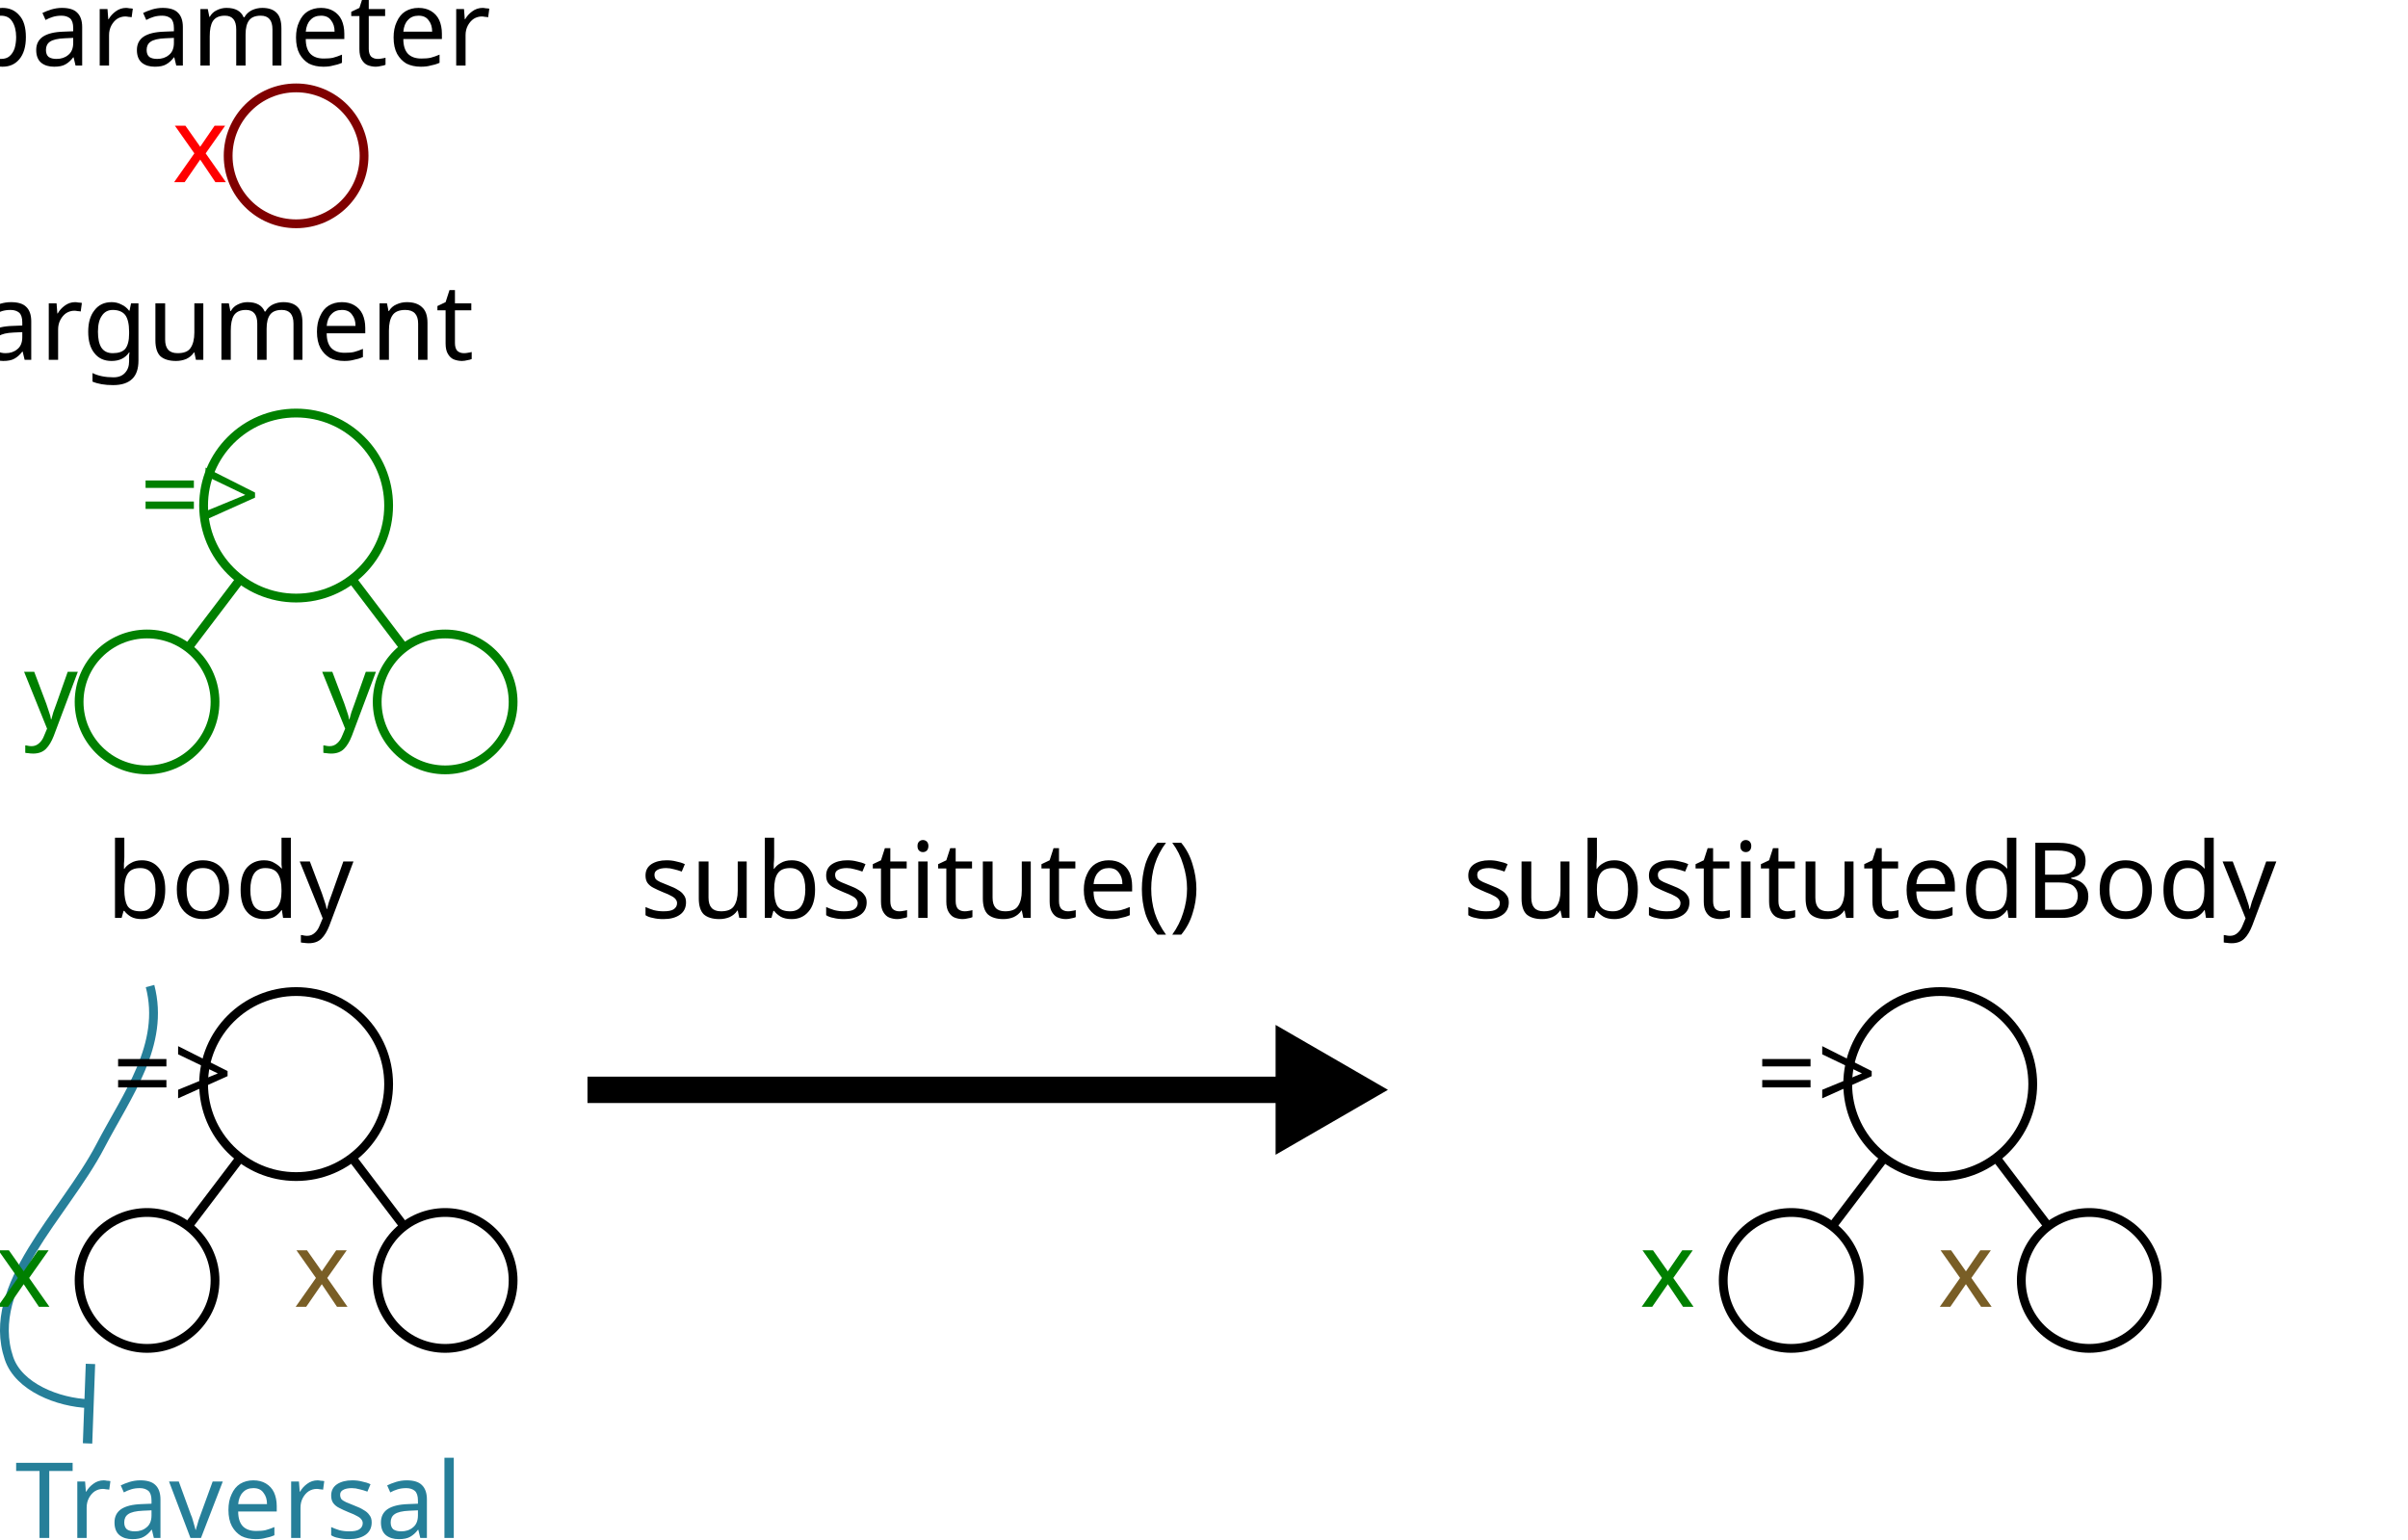
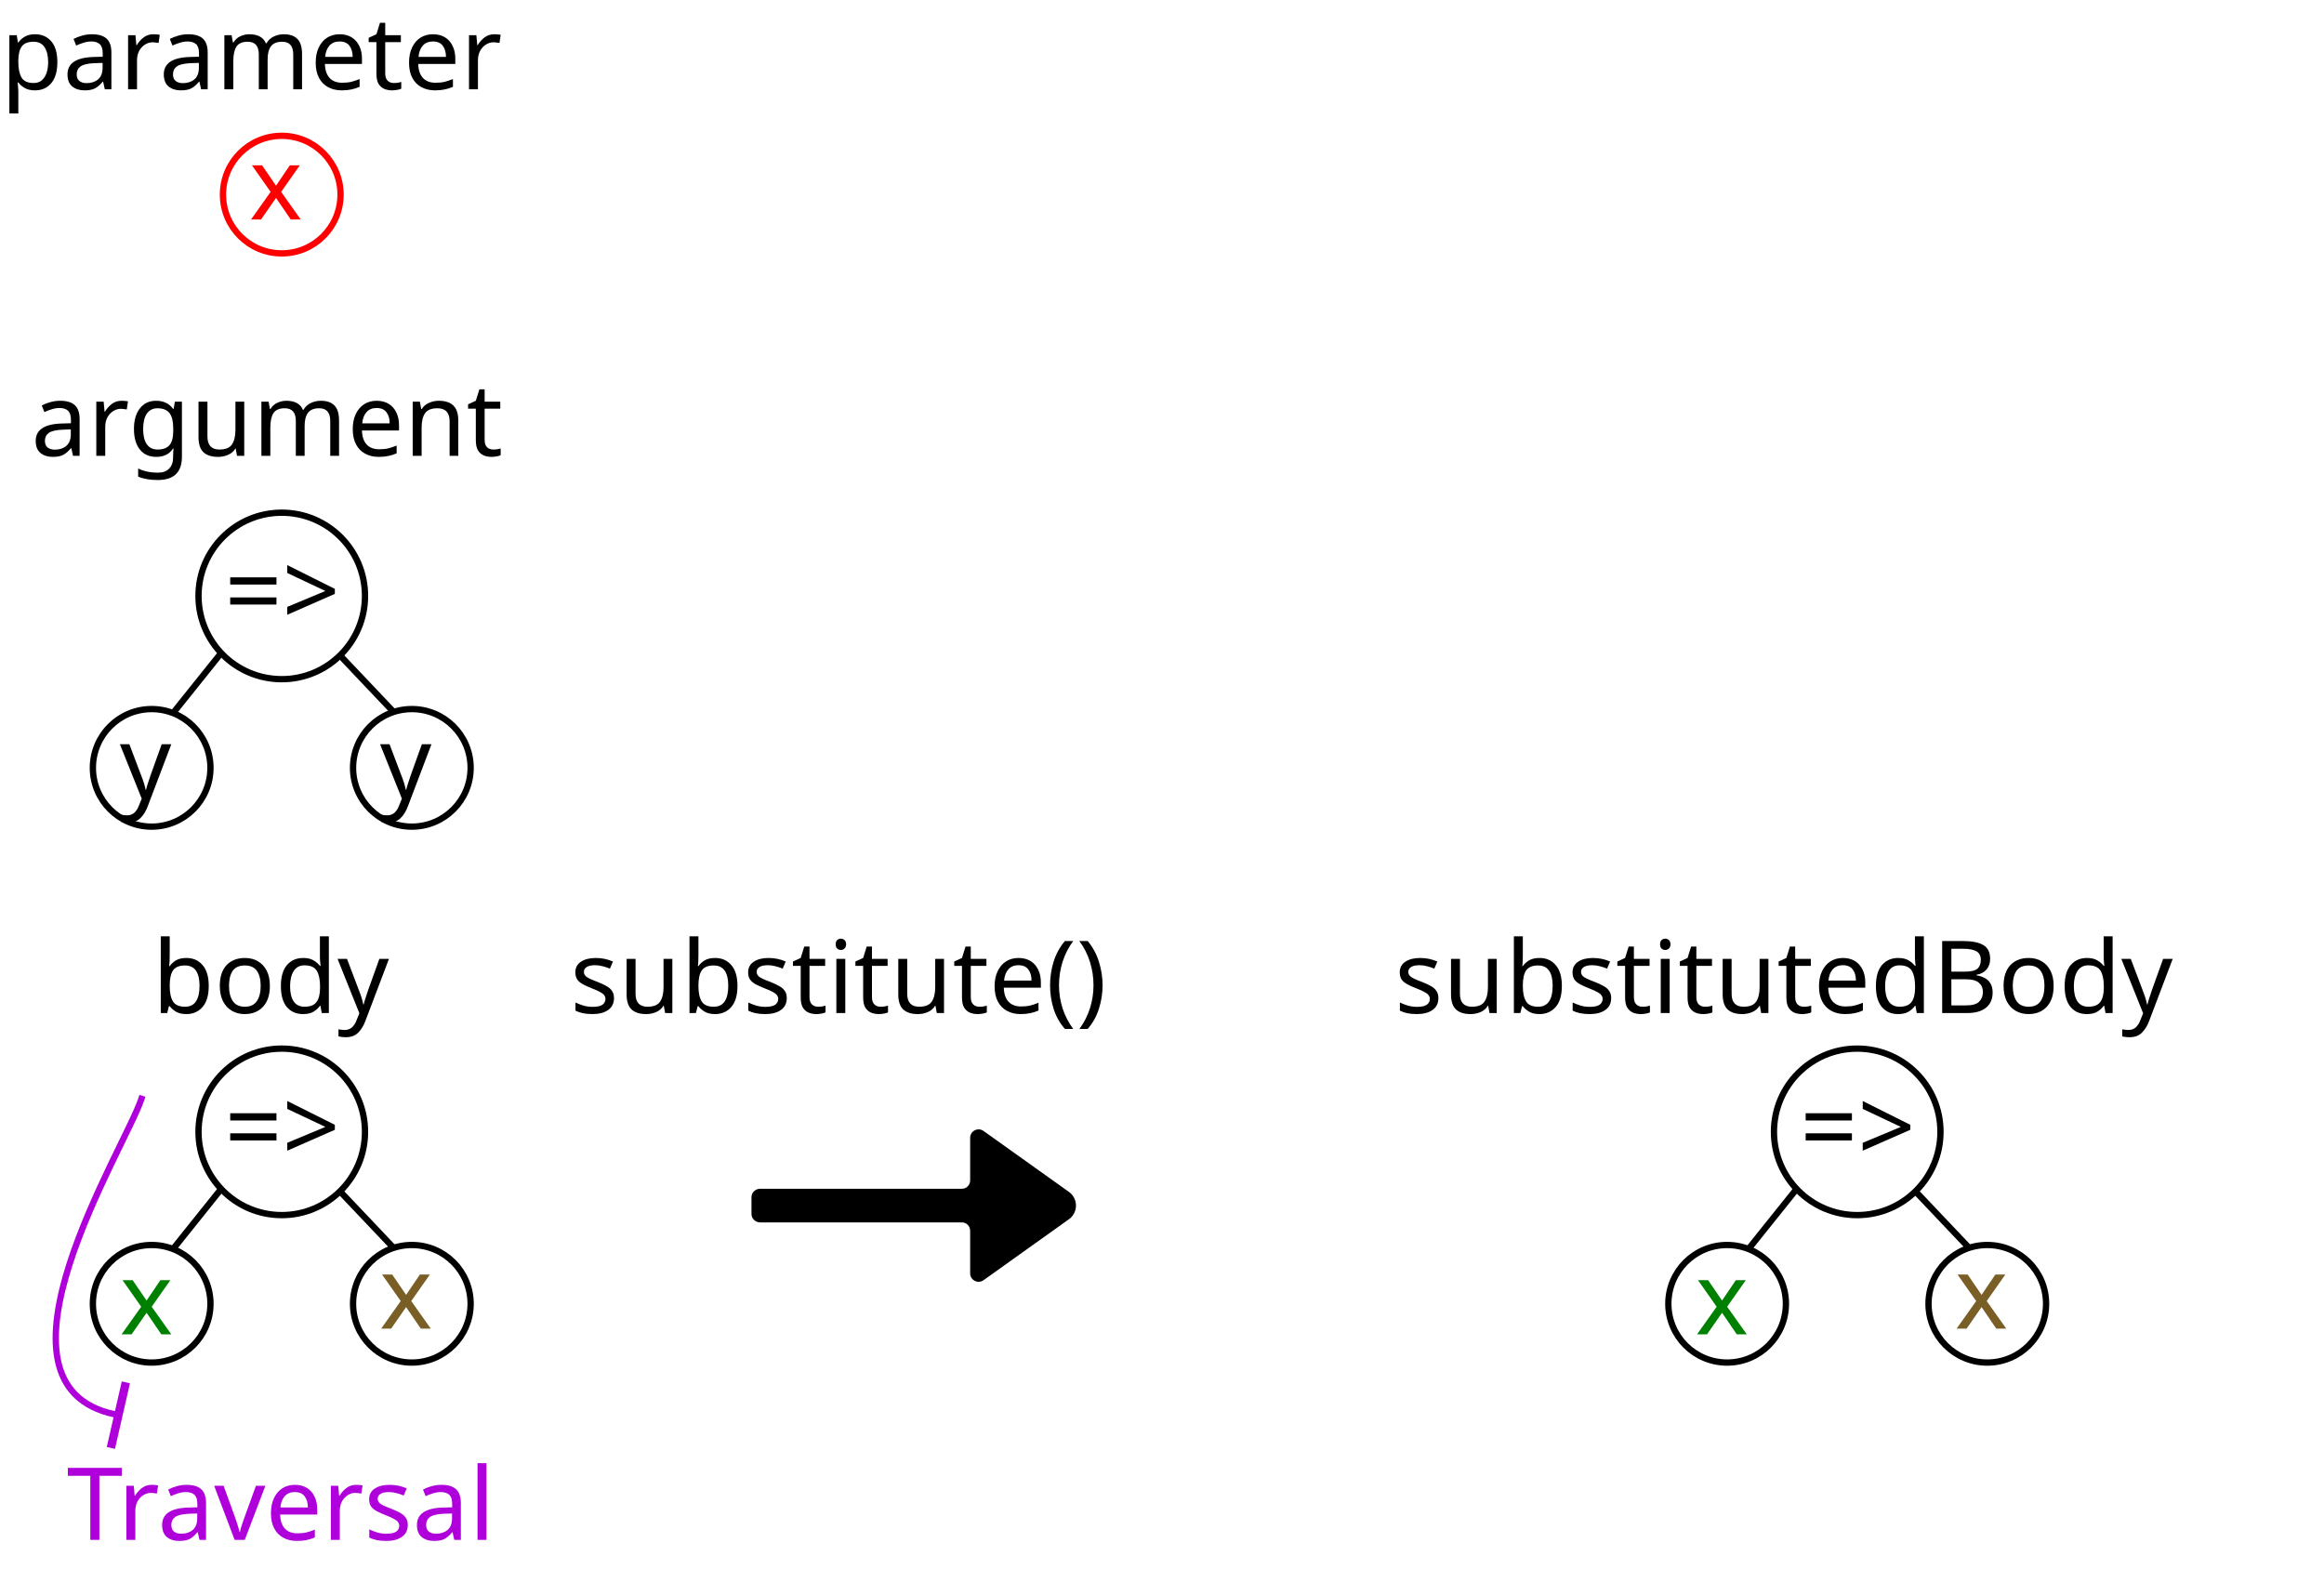
- <svg xmlns="http://www.w3.org/2000/svg" width="96.593mm" height="61.75mm" viewBox="0 0 96.593 61.75" version="1.1" id="svg8">
-   <defs id="defs2">
-     <marker style="overflow:visible" id="StopL" refX="0" refY="0" orient="auto">
-       <path transform="scale(0.8)" style="fill:none;fill-opacity:0.75;fill-rule:evenodd;stroke:#267f99;stroke-width:1pt;stroke-opacity:1" d="M 0,5.65 V -5.65" id="path1127" />
-     </marker>
-     <marker orient="auto" refY="0" refX="0" id="marker1718" style="overflow:visible">
-       <path id="path1716" d="M 5.77,0 -2.88,5 V -5 Z" style="fill:#000000;fill-opacity:1;fill-rule:evenodd;stroke:#000000;stroke-width:1pt;stroke-opacity:1" transform="scale(0.4)" />
-     </marker>
-   </defs>
-   <g id="layer1" transform="translate(-55.16466,-89.62847)">
-     <text xml:space="preserve" style="font-size:4.233px;line-height:1.25;font-family:'PT Mono';-inkscape-font-specification:'PT Mono';text-align:center;text-anchor:middle;stroke-width:0.265" x="67.091" y="92.257" id="text149" highlight="ts">
-       <tspan id="tspan147" x="67.091" y="92.257" style="font-size:4.233px;stroke-width:0.265">parameter</tspan>
-     </text>
-     <text highlight="ts" id="text153" y="126.453" x="67.135" style="font-size:4.233px;line-height:1.25;font-family:'PT Mono';-inkscape-font-specification:'PT Mono';text-align:center;text-anchor:middle;stroke-width:0.265" xml:space="preserve">
-       <tspan style="font-size:4.233px;stroke-width:0.265" y="126.453" x="67.135" id="tspan151">body</tspan>
-     </text>
-     <text xml:space="preserve" style="font-size:4.233px;line-height:1.25;font-family:'PT Mono';-inkscape-font-specification:'PT Mono';text-align:center;text-anchor:middle;stroke-width:0.265" x="67.032" y="104.061" id="text157" highlight="ts">
-       <tspan id="tspan155" x="67.032" y="104.061" style="font-size:4.233px;stroke-width:0.265">argument</tspan>
-     </text>
-     <text highlight="ts" id="text1122" y="126.453" x="94.84" style="font-size:4.233px;line-height:1.25;font-family:'PT Mono';-inkscape-font-specification:'PT Mono';text-align:center;text-anchor:middle;stroke-width:0.265" xml:space="preserve">
-       <tspan style="font-size:4.233px;stroke-width:0.265" y="126.453" x="94.84" id="tspan1120">substitute()</tspan>
-     </text>
-     <path style="fill:none;stroke:#000000;stroke-width:1.058;stroke-linecap:butt;stroke-linejoin:miter;stroke-miterlimit:4;stroke-dasharray:none;stroke-opacity:1;marker-end:url(#marker1718)" d="M 78.73,133.35 H 107.834" id="path1714" />
-     <text highlight="ts" id="text1866" y="126.453" x="132.913" style="font-size:4.233px;line-height:1.25;font-family:'PT Mono';-inkscape-font-specification:'PT Mono';text-align:center;text-anchor:middle;stroke-width:0.265" xml:space="preserve">
-       <tspan style="font-size:4.233px;stroke-width:0.265" y="126.453" x="132.913" id="tspan1864">substitutedBody</tspan>
-     </text>
-     <path id="path233" style="fill:none;stroke:#267f99;stroke-width:0.353;stroke-linecap:butt;stroke-linejoin:miter;stroke-miterlimit:4;stroke-dasharray:none;stroke-opacity:1;marker-end:url(#StopL)" d="m 61.183,129.186 c 0.615,2.352 -0.92,4.363 -1.995,6.424 -1.428,2.737 -4.647,5.579 -3.664,8.506 0.392,1.167 1.981,1.779 3.211,1.824" />
-     <text id="text1273" y="151.328" x="67.497" style="font-size:4.233px;line-height:1.25;font-family:'PT Mono';-inkscape-font-specification:'PT Mono';text-align:center;text-anchor:middle;stroke-width:0.265" xml:space="preserve">
-       <tspan style="font-style:normal;font-variant:normal;font-weight:normal;font-stretch:normal;font-size:4.233px;font-family:'PT Serif';-inkscape-font-specification:'PT Serif';fill:#267f99;fill-opacity:1;stroke-width:0.265" y="151.328" x="67.497" id="tspan1271">Traversal</tspan>
-     </text>
-     <g id="g2451" transform="translate(-46.47626,-27.65656)">
-       <circle r="2.726" cy="123.537" cx="113.519" id="path2442" style="fill:none;stroke:#800000;stroke-width:0.353;stroke-miterlimit:4;stroke-dasharray:none;stroke-opacity:1" />
-       <text xml:space="preserve" style="font-style:normal;font-variant:normal;font-weight:normal;font-stretch:normal;font-size:4.233px;line-height:1.25;font-family:'PT Mono';-inkscape-font-specification:'PT Mono, Normal';font-variant-ligatures:normal;font-variant-caps:normal;font-variant-numeric:normal;font-variant-east-asian:normal;text-align:center;text-anchor:middle;fill:#ff0000;fill-opacity:1;stroke:none;stroke-width:0.265" x="113.519" y="124.595" id="text2446">
-         <tspan id="tspan2444" x="113.519" y="124.595" style="font-style:normal;font-variant:normal;font-weight:normal;font-stretch:normal;font-size:4.233px;font-family:'PT Mono';-inkscape-font-specification:'PT Mono, Normal';font-variant-ligatures:normal;font-variant-caps:normal;font-variant-numeric:normal;font-variant-east-asian:normal;text-align:center;text-anchor:middle;fill:#ff0000;fill-opacity:1;stroke-width:0.265">x</tspan>
-       </text>
-     </g>
-     <g id="g2544" transform="translate(-52.45494,-5.749264)">
-       <circle style="fill:none;stroke:#008000;stroke-width:0.353;stroke-miterlimit:4;stroke-dasharray:none;stroke-opacity:1" id="circle2538" cx="113.519" cy="123.537" r="2.726" />
-       <text id="text2542" y="124.595" x="113.519" style="font-style:normal;font-variant:normal;font-weight:normal;font-stretch:normal;font-size:4.233px;line-height:1.25;font-family:'PT Mono';-inkscape-font-specification:'PT Mono, Normal';font-variant-ligatures:normal;font-variant-caps:normal;font-variant-numeric:normal;font-variant-east-asian:normal;text-align:center;text-anchor:middle;fill:#008000;fill-opacity:1;stroke:none;stroke-width:0.265" xml:space="preserve">
-         <tspan style="font-style:normal;font-variant:normal;font-weight:normal;font-stretch:normal;font-size:4.233px;font-family:'PT Mono';-inkscape-font-specification:'PT Mono, Normal';font-variant-ligatures:normal;font-variant-caps:normal;font-variant-numeric:normal;font-variant-east-asian:normal;text-align:center;text-anchor:middle;fill:#008000;fill-opacity:1;stroke-width:0.265" y="124.595" x="113.519" id="tspan2540">y</tspan>
-       </text>
-     </g>
-     <g transform="translate(-40.49758,-5.749264)" id="g2560">
-       <circle style="fill:none;stroke:#008000;stroke-width:0.353;stroke-miterlimit:4;stroke-dasharray:none;stroke-opacity:1" id="circle2554" cx="113.519" cy="123.537" r="2.726" />
-       <text id="text2558" y="124.595" x="113.519" style="font-style:normal;font-variant:normal;font-weight:normal;font-stretch:normal;font-size:4.233px;line-height:1.25;font-family:'PT Mono';-inkscape-font-specification:'PT Mono, Normal';font-variant-ligatures:normal;font-variant-caps:normal;font-variant-numeric:normal;font-variant-east-asian:normal;text-align:center;text-anchor:middle;fill:#008000;fill-opacity:1;stroke:none;stroke-width:0.265" xml:space="preserve">
-         <tspan style="font-style:normal;font-variant:normal;font-weight:normal;font-stretch:normal;font-size:4.233px;font-family:'PT Mono';-inkscape-font-specification:'PT Mono, Normal';font-variant-ligatures:normal;font-variant-caps:normal;font-variant-numeric:normal;font-variant-east-asian:normal;text-align:center;text-anchor:middle;fill:#008000;fill-opacity:1;stroke-width:0.265" y="124.595" x="113.519" id="tspan2556">y</tspan>
-       </text>
-     </g>
-     <g transform="translate(-46.47626,-13.62706)" id="g2568">
-       <circle style="fill:none;stroke:#008000;stroke-width:0.353;stroke-miterlimit:4;stroke-dasharray:none;stroke-opacity:1" id="circle2562" cx="113.519" cy="123.537" r="3.711" />
-       <text id="text2566" y="124.595" x="113.519" style="font-style:normal;font-variant:normal;font-weight:normal;font-stretch:normal;font-size:4.233px;line-height:1.25;font-family:'PT Mono';-inkscape-font-specification:'PT Mono, Normal';font-variant-ligatures:normal;font-variant-caps:normal;font-variant-numeric:normal;font-variant-east-asian:normal;text-align:center;text-anchor:middle;fill:#008000;fill-opacity:1;stroke:none;stroke-width:0.265" xml:space="preserve">
-         <tspan style="font-style:normal;font-variant:normal;font-weight:normal;font-stretch:normal;font-size:4.233px;font-family:'PT Mono';-inkscape-font-specification:'PT Mono, Normal';font-variant-ligatures:normal;font-variant-caps:normal;font-variant-numeric:normal;font-variant-east-asian:normal;text-align:center;text-anchor:middle;fill:#008000;fill-opacity:1;stroke-width:0.265" y="124.595" x="113.519" id="tspan2564">=&gt;</tspan>
-       </text>
-     </g>
-     <path style="fill:none;fill-rule:evenodd;stroke:#008000;stroke-width:0.353;stroke-linecap:butt;stroke-linejoin:miter;stroke-opacity:1" d="M 62.712,115.616 64.8,112.866" id="path943" />
-     <path style="fill:none;fill-rule:evenodd;stroke:#008000;stroke-width:0.353;stroke-linecap:butt;stroke-linejoin:miter;stroke-opacity:1" d="M 71.374,115.616 69.286,112.866" id="path945" />
-     <g id="g2382" transform="translate(-40.79897,30.39243)">
-       <g id="g1747" transform="translate(-11.65597,-12.93314)">
-         <circle style="fill:none;stroke:#000000;stroke-width:0.353;stroke-miterlimit:4;stroke-dasharray:none;stroke-opacity:1" id="circle1741" cx="113.519" cy="123.537" r="2.726" />
-         <text id="text1745" y="124.595" x="113.519" style="font-style:normal;font-variant:normal;font-weight:normal;font-stretch:normal;font-size:4.233px;line-height:1.25;font-family:'PT Mono';-inkscape-font-specification:'PT Mono, Normal';font-variant-ligatures:normal;font-variant-caps:normal;font-variant-numeric:normal;font-variant-east-asian:normal;text-align:center;text-anchor:middle;fill:#000000;fill-opacity:1;stroke:none;stroke-width:0.265" xml:space="preserve">
-           <tspan style="font-style:normal;font-variant:normal;font-weight:normal;font-stretch:normal;font-size:4.233px;font-family:'PT Mono';-inkscape-font-specification:'PT Mono, Normal';font-variant-ligatures:normal;font-variant-caps:normal;font-variant-numeric:normal;font-variant-east-asian:normal;text-align:center;text-anchor:middle;fill:#008000;fill-opacity:1;stroke-width:0.265" y="124.595" x="113.519" id="tspan1743">x</tspan>
-         </text>
-       </g>
-       <g transform="translate(-5.677294,-20.81093)" id="g1763">
-         <circle style="fill:none;stroke:#000000;stroke-width:0.353;stroke-miterlimit:4;stroke-dasharray:none;stroke-opacity:1" id="circle1757" cx="113.519" cy="123.537" r="3.711" />
-         <text id="text1761" y="124.595" x="113.519" style="font-style:normal;font-variant:normal;font-weight:normal;font-stretch:normal;font-size:4.233px;line-height:1.25;font-family:'PT Mono';-inkscape-font-specification:'PT Mono, Normal';font-variant-ligatures:normal;font-variant-caps:normal;font-variant-numeric:normal;font-variant-east-asian:normal;text-align:center;text-anchor:middle;fill:#000000;fill-opacity:1;stroke:none;stroke-width:0.265" xml:space="preserve">
-           <tspan style="font-style:normal;font-variant:normal;font-weight:normal;font-stretch:normal;font-size:4.233px;font-family:'PT Mono';-inkscape-font-specification:'PT Mono, Normal';font-variant-ligatures:normal;font-variant-caps:normal;font-variant-numeric:normal;font-variant-east-asian:normal;text-align:center;text-anchor:middle;fill:#000000;fill-opacity:1;stroke-width:0.265" y="124.595" x="113.519" id="tspan1759">=&gt;</tspan>
-         </text>
-       </g>
-       <path style="fill:none;fill-rule:evenodd;stroke:#000000;stroke-width:0.353;stroke-linecap:butt;stroke-linejoin:miter;stroke-opacity:1" d="m 103.511,108.433 2.088,-2.751" id="path1765" />
-       <path style="fill:none;fill-rule:evenodd;stroke:#000000;stroke-width:0.353;stroke-linecap:butt;stroke-linejoin:miter;stroke-opacity:1" d="m 112.173,108.433 -2.088,-2.751" id="path1767" />
-       <g id="g1559" transform="translate(0.3013868,-12.93314)">
-         <circle r="2.726" cy="123.537" cx="113.519" id="circle1553" style="fill:none;stroke:#000000;stroke-width:0.353;stroke-miterlimit:4;stroke-dasharray:none;stroke-opacity:1" />
-         <text xml:space="preserve" style="font-style:normal;font-variant:normal;font-weight:normal;font-stretch:normal;font-size:4.233px;line-height:1.25;font-family:'PT Mono';-inkscape-font-specification:'PT Mono, Normal';font-variant-ligatures:normal;font-variant-caps:normal;font-variant-numeric:normal;font-variant-east-asian:normal;text-align:center;text-anchor:middle;fill:#000000;fill-opacity:1;stroke:none;stroke-width:0.265" x="113.519" y="124.595" id="text1557">
-           <tspan id="tspan1555" x="113.519" y="124.595" style="font-style:normal;font-variant:normal;font-weight:normal;font-stretch:normal;font-size:4.233px;font-family:'PT Mono';-inkscape-font-specification:'PT Mono, Normal';font-variant-ligatures:normal;font-variant-caps:normal;font-variant-numeric:normal;font-variant-east-asian:normal;text-align:center;text-anchor:middle;fill:#795e26;fill-opacity:1;stroke-width:0.265">x</tspan>
-         </text>
-       </g>
-     </g>
-     <g transform="translate(25.15215,30.39243)" id="g2638">
-       <g transform="translate(-11.65597,-12.93314)" id="g2616">
-         <circle r="2.726" cy="123.537" cx="113.519" id="circle2610" style="fill:none;stroke:#000000;stroke-width:0.353;stroke-miterlimit:4;stroke-dasharray:none;stroke-opacity:1" />
-         <text xml:space="preserve" style="font-style:normal;font-variant:normal;font-weight:normal;font-stretch:normal;font-size:4.233px;line-height:1.25;font-family:'PT Mono';-inkscape-font-specification:'PT Mono, Normal';font-variant-ligatures:normal;font-variant-caps:normal;font-variant-numeric:normal;font-variant-east-asian:normal;text-align:center;text-anchor:middle;fill:#000000;fill-opacity:1;stroke:none;stroke-width:0.265" x="113.519" y="124.595" id="text2614">
-           <tspan id="tspan2612" x="113.519" y="124.595" style="font-style:normal;font-variant:normal;font-weight:normal;font-stretch:normal;font-size:4.233px;font-family:'PT Mono';-inkscape-font-specification:'PT Mono, Normal';font-variant-ligatures:normal;font-variant-caps:normal;font-variant-numeric:normal;font-variant-east-asian:normal;text-align:center;text-anchor:middle;fill:#008000;fill-opacity:1;stroke-width:0.265">x</tspan>
-         </text>
-       </g>
-       <g id="g2624" transform="translate(-5.677294,-20.81093)">
-         <circle r="3.711" cy="123.537" cx="113.519" id="circle2618" style="fill:none;stroke:#000000;stroke-width:0.353;stroke-miterlimit:4;stroke-dasharray:none;stroke-opacity:1" />
-         <text xml:space="preserve" style="font-style:normal;font-variant:normal;font-weight:normal;font-stretch:normal;font-size:4.233px;line-height:1.25;font-family:'PT Mono';-inkscape-font-specification:'PT Mono, Normal';font-variant-ligatures:normal;font-variant-caps:normal;font-variant-numeric:normal;font-variant-east-asian:normal;text-align:center;text-anchor:middle;fill:#000000;fill-opacity:1;stroke:none;stroke-width:0.265" x="113.519" y="124.595" id="text2622">
-           <tspan id="tspan2620" x="113.519" y="124.595" style="font-style:normal;font-variant:normal;font-weight:normal;font-stretch:normal;font-size:4.233px;font-family:'PT Mono';-inkscape-font-specification:'PT Mono, Normal';font-variant-ligatures:normal;font-variant-caps:normal;font-variant-numeric:normal;font-variant-east-asian:normal;text-align:center;text-anchor:middle;fill:#000000;fill-opacity:1;stroke-width:0.265">=&gt;</tspan>
-         </text>
-       </g>
-       <path id="path2626" d="m 103.511,108.433 2.088,-2.751" style="fill:none;fill-rule:evenodd;stroke:#000000;stroke-width:0.353;stroke-linecap:butt;stroke-linejoin:miter;stroke-opacity:1" />
-       <path id="path2628" d="m 112.173,108.433 -2.088,-2.751" style="fill:none;fill-rule:evenodd;stroke:#000000;stroke-width:0.353;stroke-linecap:butt;stroke-linejoin:miter;stroke-opacity:1" />
-       <g transform="translate(0.3013868,-12.93314)" id="g2636">
-         <circle style="fill:none;stroke:#000000;stroke-width:0.353;stroke-miterlimit:4;stroke-dasharray:none;stroke-opacity:1" id="circle2630" cx="113.519" cy="123.537" r="2.726" />
-         <text id="text2634" y="124.595" x="113.519" style="font-style:normal;font-variant:normal;font-weight:normal;font-stretch:normal;font-size:4.233px;line-height:1.25;font-family:'PT Mono';-inkscape-font-specification:'PT Mono, Normal';font-variant-ligatures:normal;font-variant-caps:normal;font-variant-numeric:normal;font-variant-east-asian:normal;text-align:center;text-anchor:middle;fill:#000000;fill-opacity:1;stroke:none;stroke-width:0.265" xml:space="preserve">
-           <tspan style="font-style:normal;font-variant:normal;font-weight:normal;font-stretch:normal;font-size:4.233px;font-family:'PT Mono';-inkscape-font-specification:'PT Mono, Normal';font-variant-ligatures:normal;font-variant-caps:normal;font-variant-numeric:normal;font-variant-east-asian:normal;text-align:center;text-anchor:middle;fill:#795e26;fill-opacity:1;stroke-width:0.265" y="124.595" x="113.519" id="tspan2632">x</tspan>
-         </text>
-       </g>
-     </g>
+ <svg xmlns="http://www.w3.org/2000/svg" style="isolation:isolate" viewBox="532.657 321.287 276.319 186.543" width="276.319pt" height="186.543pt">
+   <text transform="matrix(1,0,0,1,532.757,331.907)" id="highlight=ts" style="font-family:'PT Mono';font-weight:400;font-size:12px;font-style:normal;fill:#000000;stroke:none;">parameter</text>
+   <text transform="matrix(1,0,0,1,536.357,375.49)" id="highlight=ts" style="font-family:'PT Mono';font-weight:400;font-size:12px;font-style:normal;fill:#000000;stroke:none;">argument</text>
+   <text transform="matrix(1,0,0,1,550.757,441.747)" id="highlight=ts" style="font-family:'PT Mono';font-weight:400;font-size:12px;font-style:normal;fill:#000000;stroke:none;">body</text>
+   <text transform="matrix(1,0,0,1,600.457,441.747)" id="highlight=ts" style="font-family:'PT Mono';font-weight:400;font-size:12px;font-style:normal;fill:#000000;stroke:none;">substitute()</text>
+   <text transform="matrix(1,0,0,1,698.476,441.747)" id="highlight=ts" style="font-family:'PT Mono';font-weight:400;font-size:12px;font-style:normal;fill:#000000;stroke:none;">substitutedBody</text>
+   <path d=" M 659.754 463.017 L 649.594 455.768 C 648.935 455.297 648.007 455.768 648.007 456.579 L 648.007 461.643 C 648.007 462.195 647.582 462.643 647.03 462.643 L 623.03 462.643 C 622.478 462.643 622.007 463.091 622.007 463.643 L 622.007 465.643 C 622.007 466.195 622.478 466.643 623.03 466.643 L 647.03 466.643 C 647.582 466.643 648.007 467.091 648.007 467.643 L 648.007 472.707 C 648.007 473.517 648.934 473.989 649.594 473.518 L 659.748 466.269 C 660.274 465.895 660.587 465.29 660.588 464.645 C 660.589 464 660.279 463.393 659.754 463.017 Z " id="Path" fill="rgb(0,0,0)" />
+   <path d=" M 549.476 451.948 C 547.556 457.794 529.662 485.987 546.327 489.47" id="Path" fill="none" vector-effect="non-scaling-stroke" stroke-width="1" stroke="rgb(175,0,219)" stroke-linejoin="miter" stroke-linecap="square" stroke-miterlimit="3" />
+   <path d=" M 545.841 493.462 L 547.622 485.663" fill="none" stroke="rgb(175,0,219)" stroke-width="1" />
+   <text transform="matrix(1,0,0,1,540.599,504.397)" id="Text" style="font-family:'PT Serif';font-weight:400;font-size:12px;font-style:normal;fill:#af00db;stroke:none;">Traversal</text>
+   <text transform="matrix(1,0,0,1,562.288,347.384)" id="Text" style="font-family:'PT Mono';font-weight:400;font-size:12px;font-style:normal;fill:#ff0000;stroke:none;">x</text>
+   <circle vector-effect="non-scaling-stroke" cx="566.157" cy="344.427" r="6.99" id="Ellipse" fill="none" stroke-width="1" stroke="rgb(255,0,0)" stroke-linejoin="miter" stroke-linecap="square" stroke-miterlimit="3" />
+   <text transform="matrix(1,0,0,1,546.898,416.224)" id="Text" style="font-family:'PT Mono';font-weight:400;font-size:12px;font-style:normal;fill:#000000;stroke:none;">y</text>
+   <circle vector-effect="non-scaling-stroke" cx="550.69" cy="412.593" r="6.99" id="Ellipse" fill="none" stroke-width="1" stroke="rgb(0,0,0)" stroke-linejoin="miter" stroke-linecap="square" stroke-miterlimit="3" />
+   <text transform="matrix(1,0,0,1,577.832,416.224)" id="Text" style="font-family:'PT Mono';font-weight:400;font-size:12px;font-style:normal;fill:#000000;stroke:none;">y</text>
+   <circle vector-effect="non-scaling-stroke" cx="581.624" cy="412.593" r="6.99" id="Ellipse" fill="none" stroke-width="1" stroke="rgb(0,0,0)" stroke-linejoin="miter" stroke-linecap="square" stroke-miterlimit="3" />
+   <text transform="matrix(1,0,0,1,559.356,395.78)" id="Text" style="font-family:'PT Mono';font-weight:400;font-size:12px;font-style:normal;fill:#000000;stroke:none;">=&gt;</text>
+   <circle vector-effect="non-scaling-stroke" cx="566.157" cy="392.15" r="9.899" id="Ellipse" fill="none" stroke-width="1" stroke="rgb(0,0,0)" stroke-linejoin="miter" stroke-linecap="square" stroke-miterlimit="3" />
+   <line x1="573.493" y1="399.657" x2="579.129" y2="405.603" id="Path" vector-effect="non-scaling-stroke" stroke-width="1" stroke="rgb(0,0,0)" stroke-linejoin="miter" stroke-linecap="square" stroke-miterlimit="3" />
+   <line x1="558.68" y1="399.279" x2="553.614" y2="405.603" id="Path" vector-effect="non-scaling-stroke" stroke-width="1" stroke="rgb(0,0,0)" stroke-linejoin="miter" stroke-linecap="square" stroke-miterlimit="3" />
+   <g id="Group">
+     <text transform="matrix(1,0,0,1,546.898,479.95)" id="Text" style="font-family:'PT Mono';font-weight:400;font-size:12px;font-style:normal;fill:#008000;stroke:none;">x</text>
+     <circle vector-effect="non-scaling-stroke" cx="550.69" cy="476.32" r="6.99" id="Ellipse" fill="none" stroke-width="1" stroke="rgb(0,0,0)" stroke-linejoin="miter" stroke-linecap="square" stroke-miterlimit="3" />
+     <text transform="matrix(1,0,0,1,559.356,459.506)" id="Text" style="font-family:'PT Mono';font-weight:400;font-size:12px;font-style:normal;fill:#000000;stroke:none;">=&gt;</text>
+     <circle vector-effect="non-scaling-stroke" cx="566.157" cy="455.876" r="9.899" id="Ellipse" fill="none" stroke-width="1" stroke="rgb(0,0,0)" stroke-linejoin="miter" stroke-linecap="square" stroke-miterlimit="3" />
+     <line x1="573.493" y1="463.384" x2="579.129" y2="469.33" id="Path" vector-effect="non-scaling-stroke" stroke-width="1" stroke="rgb(0,0,0)" stroke-linejoin="miter" stroke-linecap="square" stroke-miterlimit="3" />
+     <line x1="558.68" y1="463.005" x2="553.614" y2="469.33" id="Path" vector-effect="non-scaling-stroke" stroke-width="1" stroke="rgb(0,0,0)" stroke-linejoin="miter" stroke-linecap="square" stroke-miterlimit="3" />
+     <text transform="matrix(1,0,0,1,577.755,479.277)" id="Text" style="font-family:'PT Mono';font-weight:400;font-size:12px;font-style:normal;fill:#795e26;stroke:none;">x</text>
+     <circle vector-effect="non-scaling-stroke" cx="581.624" cy="476.32" r="6.99" id="Ellipse" fill="none" stroke-width="1" stroke="rgb(0,0,0)" stroke-linejoin="miter" stroke-linecap="square" stroke-miterlimit="3" />
+   </g>
+   <g id="Group">
+     <text transform="matrix(1,0,0,1,734.217,479.95)" id="Text" style="font-family:'PT Mono';font-weight:400;font-size:12px;font-style:normal;fill:#008000;stroke:none;">x</text>
+     <circle vector-effect="non-scaling-stroke" cx="738.009" cy="476.32" r="6.99" id="Ellipse" fill="none" stroke-width="1" stroke="rgb(0,0,0)" stroke-linejoin="miter" stroke-linecap="square" stroke-miterlimit="3" />
+     <text transform="matrix(1,0,0,1,746.675,459.506)" id="Text" style="font-family:'PT Mono';font-weight:400;font-size:12px;font-style:normal;fill:#000000;stroke:none;">=&gt;</text>
+     <circle vector-effect="non-scaling-stroke" cx="753.476" cy="455.876" r="9.899" id="Ellipse" fill="none" stroke-width="1" stroke="rgb(0,0,0)" stroke-linejoin="miter" stroke-linecap="square" stroke-miterlimit="3" />
+     <line x1="760.812" y1="463.384" x2="766.448" y2="469.33" id="Path" vector-effect="non-scaling-stroke" stroke-width="1" stroke="rgb(0,0,0)" stroke-linejoin="miter" stroke-linecap="square" stroke-miterlimit="3" />
+     <line x1="745.999" y1="463.005" x2="740.933" y2="469.33" id="Path" vector-effect="non-scaling-stroke" stroke-width="1" stroke="rgb(0,0,0)" stroke-linejoin="miter" stroke-linecap="square" stroke-miterlimit="3" />
+     <text transform="matrix(1,0,0,1,765.074,479.277)" id="Text" style="font-family:'PT Mono';font-weight:400;font-size:12px;font-style:normal;fill:#795e26;stroke:none;">x</text>
+     <circle vector-effect="non-scaling-stroke" cx="768.943" cy="476.32" r="6.99" id="Ellipse" fill="none" stroke-width="1" stroke="rgb(0,0,0)" stroke-linejoin="miter" stroke-linecap="square" stroke-miterlimit="3" />
  </g>
</svg>
